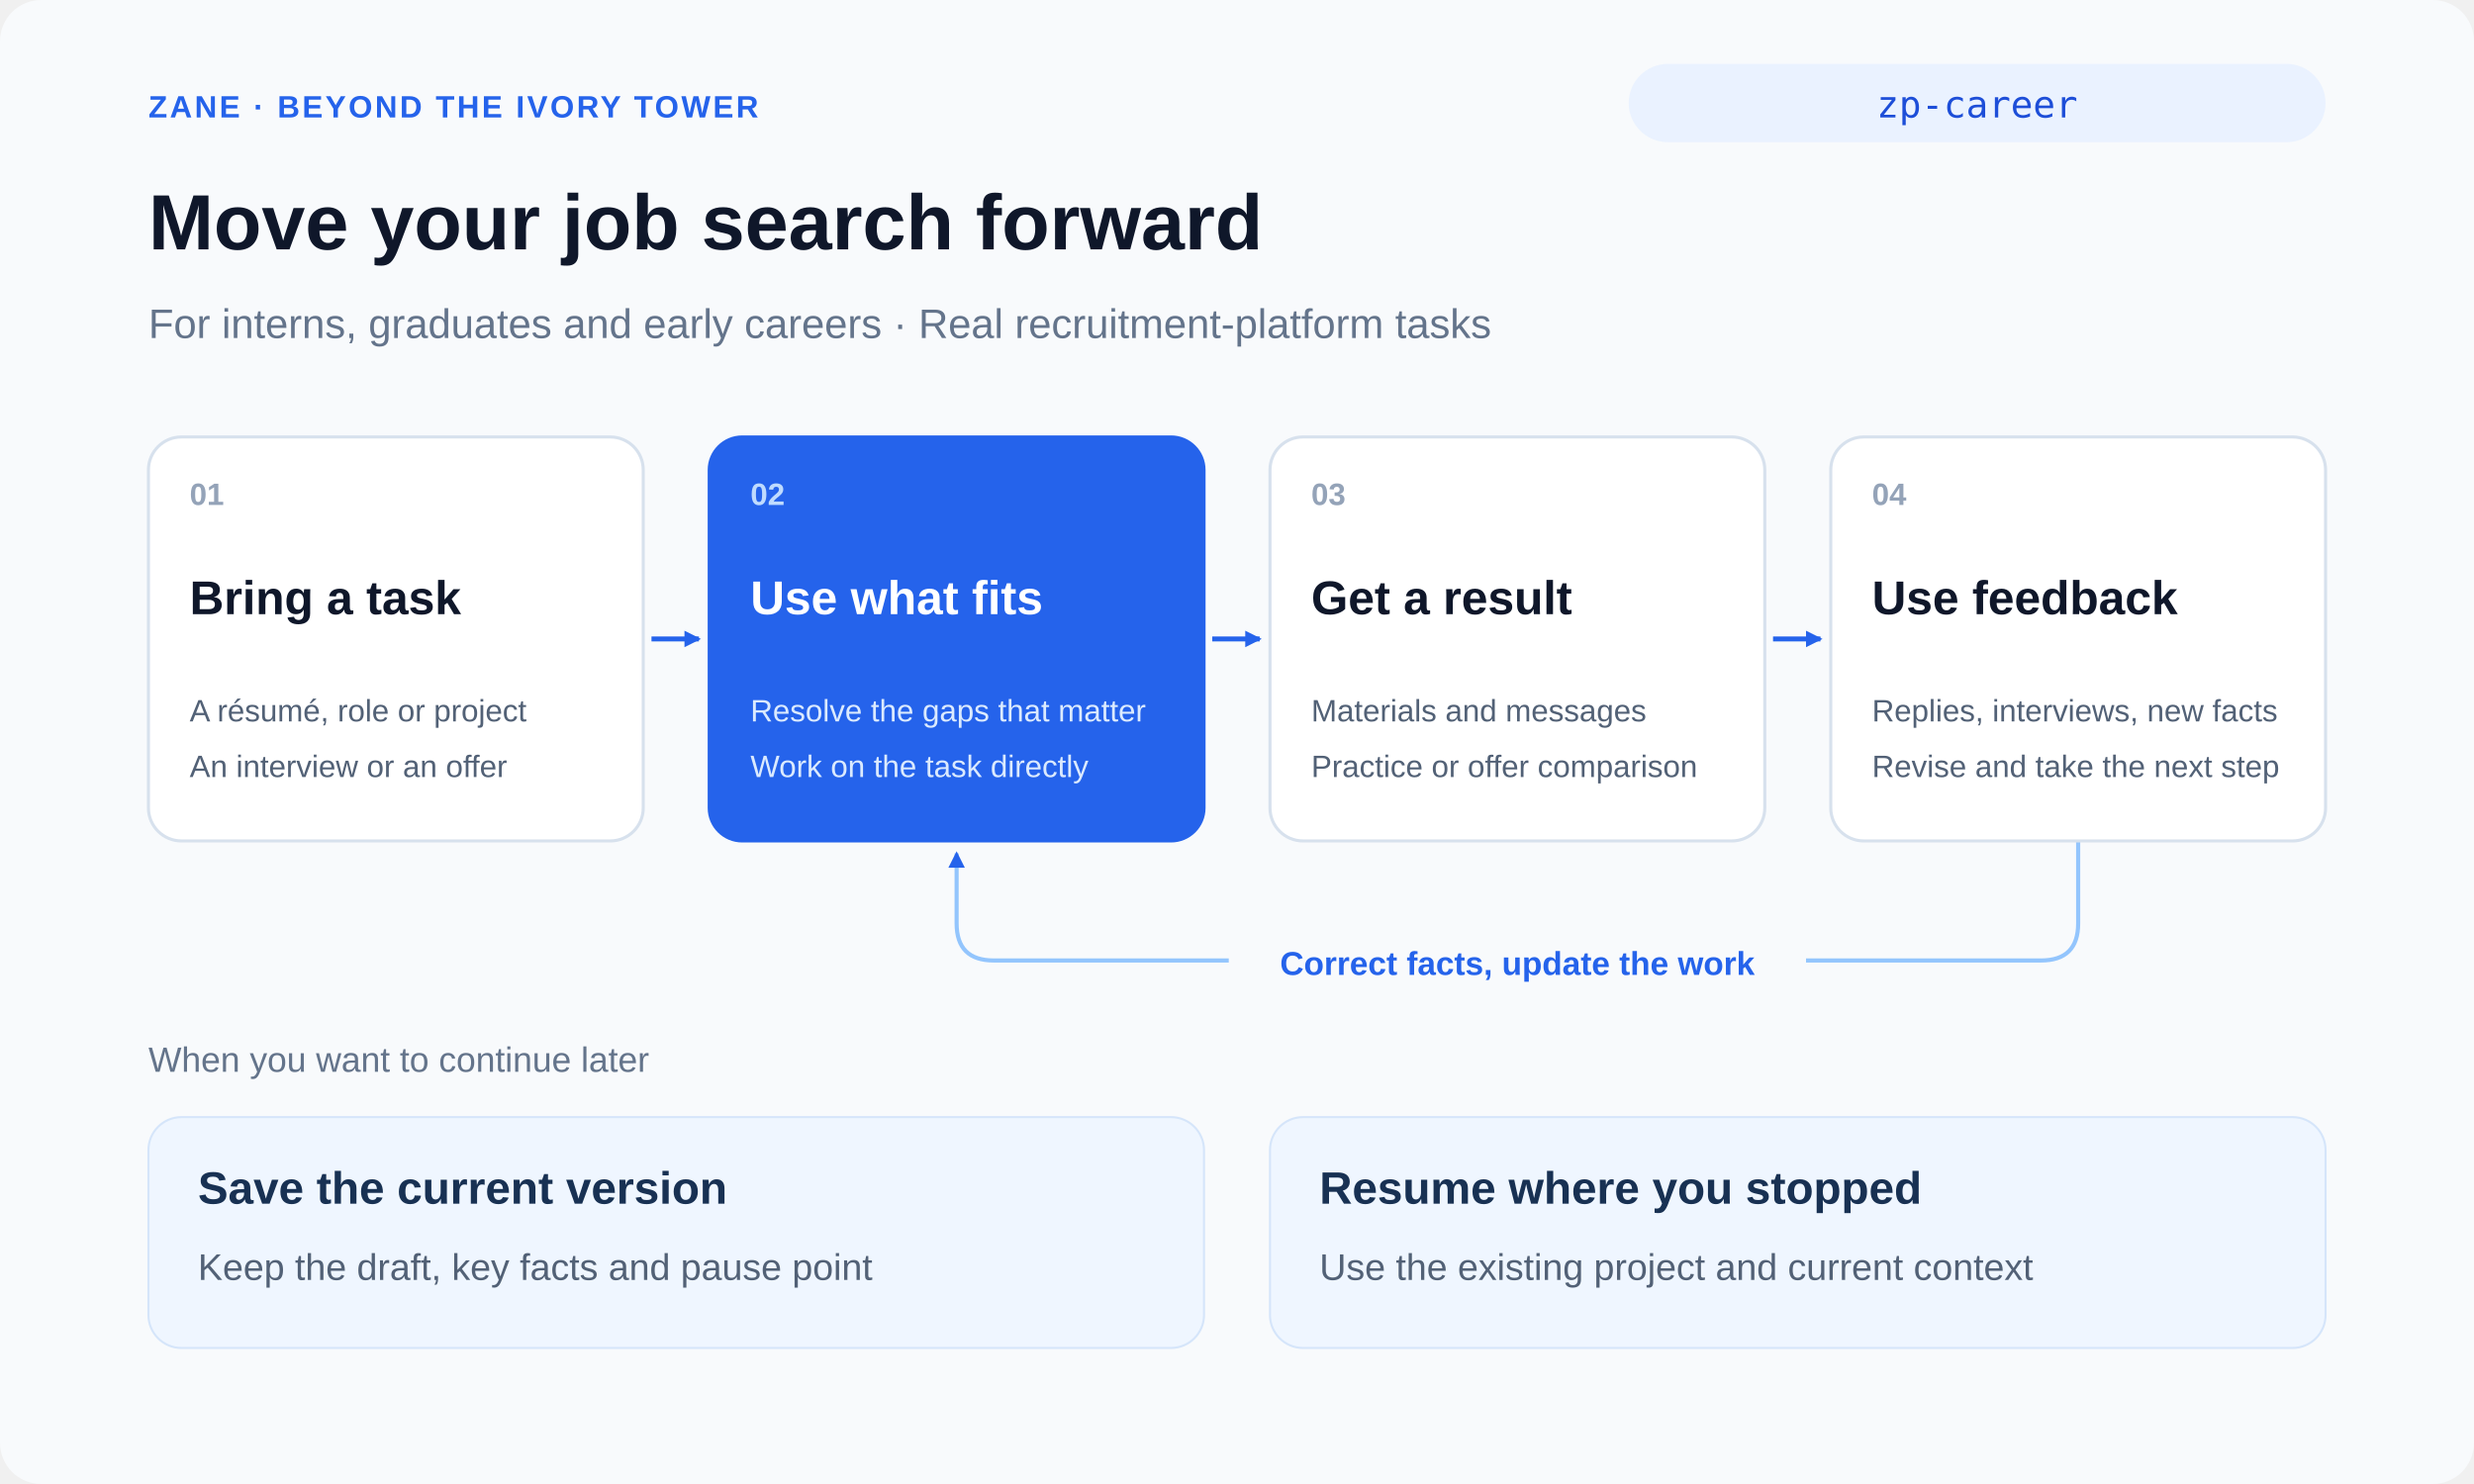
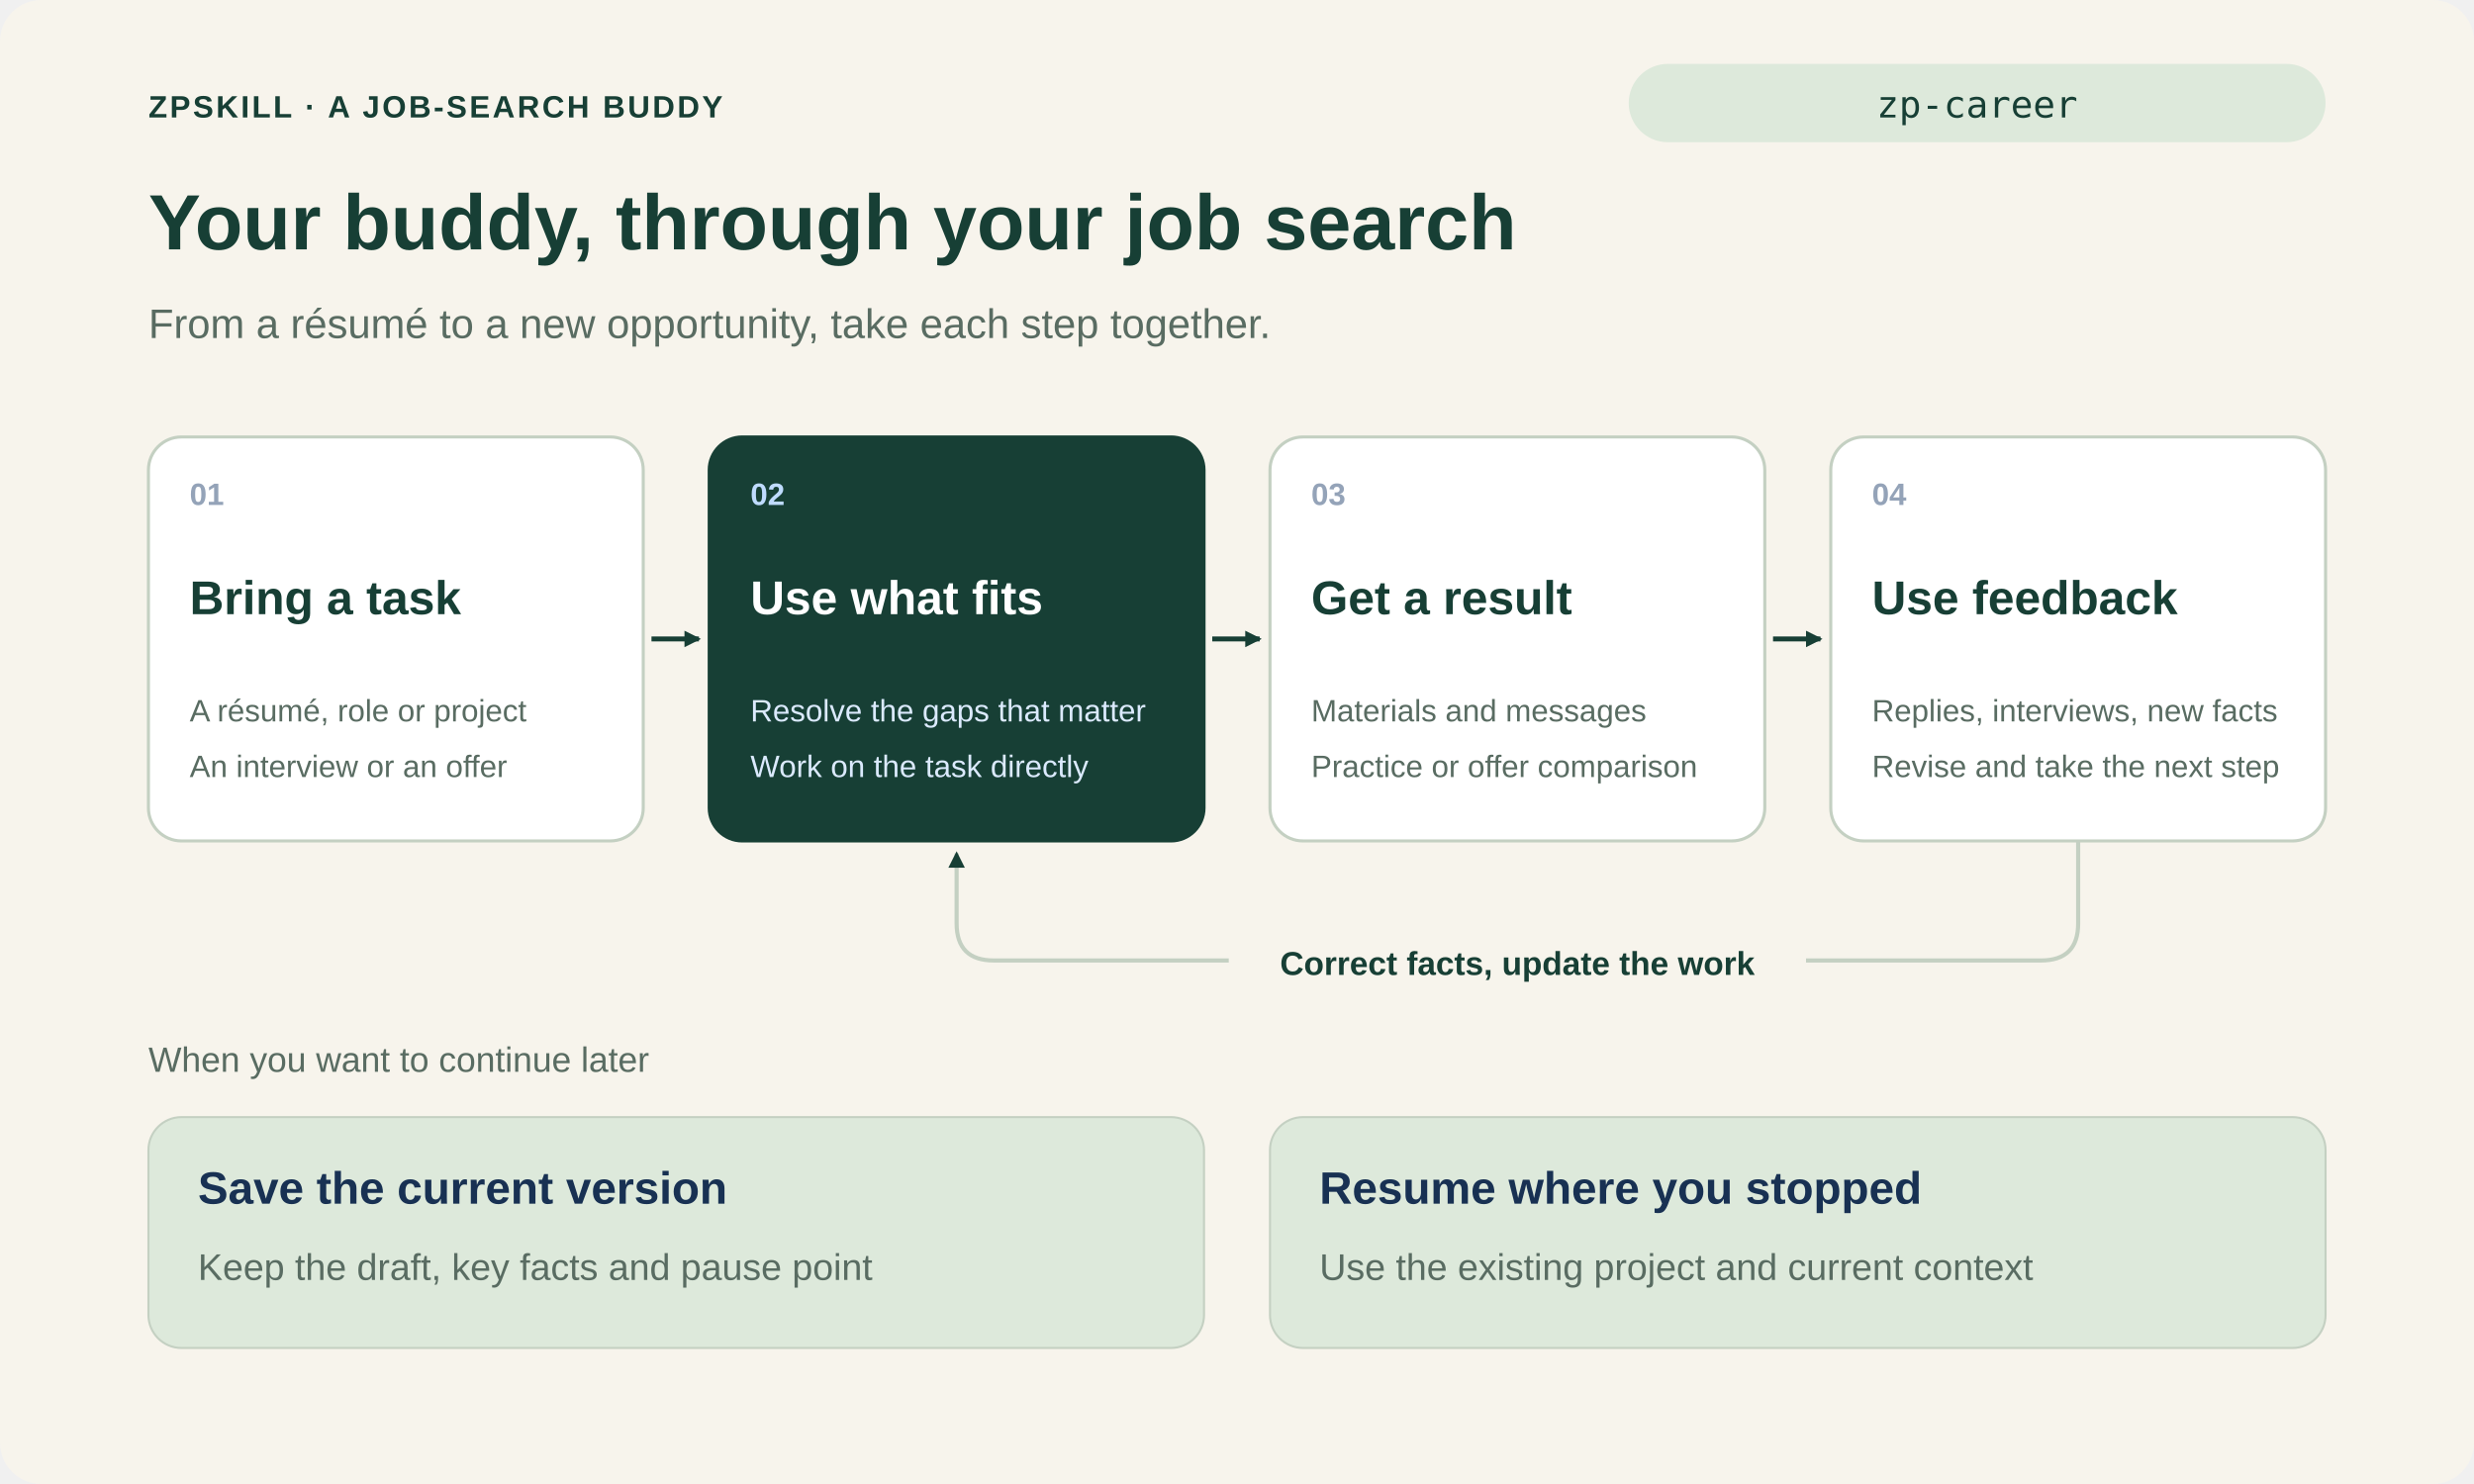
<svg xmlns="http://www.w3.org/2000/svg" viewBox="0 0 1200 720" role="img" aria-labelledby="title desc">
  <defs>
    <style>text{font-family:-apple-system,BlinkMacSystemFont,"Segoe UI","PingFang SC","Hiragino Sans GB","Microsoft YaHei",Arial,sans-serif}
- .brand{font-size:15px;font-weight:700;letter-spacing:1.2px;fill:#2563eb}.entry{font-family:"SFMono-Regular",Consolas,monospace;font-size:18px;fill:#1d4ed8}
- .title{font-size:38px;font-weight:700;fill:#0f172a}.subtitle{font-size:20px;fill:#64748b}
- .index{font-size:15px;font-weight:600;fill:#94a3b8}.label{font-size:23px;font-weight:700;fill:#0f172a}.body{font-size:15px;fill:#526176}
+ .brand{font-size:15px;font-weight:700;letter-spacing:1.2px;fill:#173F35}.entry{font-family:"SFMono-Regular",Consolas,monospace;font-size:18px;fill:#173F35}
+ .title{font-size:38px;font-weight:700;fill:#173F35}.subtitle{font-size:20px;fill:#596C62}
+ .index{font-size:15px;font-weight:600;fill:#94a3b8}.label{font-size:23px;font-weight:700;fill:#173F35}.body{font-size:15px;fill:#596C62}
.strong .index{fill:#bfdbfe}.strong .label{fill:#fff}.strong .body{fill:#dbeafe}
- .loop{font-size:16px;font-weight:600;fill:#2563eb}.section{font-size:17px;fill:#64748b}.bottom-label{font-size:22px;font-weight:700;fill:#183153}.bottom-body{font-size:18px;fill:#526176}
+ .loop{font-size:16px;font-weight:600;fill:#173F35}.section{font-size:17px;fill:#596C62}.bottom-label{font-size:22px;font-weight:700;fill:#183153}.bottom-body{font-size:18px;fill:#596C62}
</style>
    <marker id="arrow" markerWidth="8" markerHeight="8" refX="7" refY="4" orient="auto" markerUnits="userSpaceOnUse">
-       <path d="M0 0 8 4 0 8Z" fill="#2563eb" />
+       <path d="M0 0 8 4 0 8Z" fill="#173F35" />
    </marker>
  </defs>
-   <rect width="1200" height="720" rx="20" fill="#f8fafc" />
-   <path d="M316 310H339" stroke="#2563eb" stroke-width="2.4" fill="none" marker-end="url(#arrow)" />
-   <path d="M588 310H611" stroke="#2563eb" stroke-width="2.4" fill="none" marker-end="url(#arrow)" />
-   <path d="M860 310H883" stroke="#2563eb" stroke-width="2.4" fill="none" marker-end="url(#arrow)" />
-   <path d="M1008 408V448Q1008 466 990 466H482Q464 466 464 448V414" fill="none" stroke="#93c5fd" stroke-width="2" marker-end="url(#arrow)" />
+   <rect width="1200" height="720" rx="20" fill="#F7F4EC" />
+   <path d="M316 310H339" stroke="#173F35" stroke-width="2.4" fill="none" marker-end="url(#arrow)" />
+   <path d="M588 310H611" stroke="#173F35" stroke-width="2.4" fill="none" marker-end="url(#arrow)" />
+   <path d="M860 310H883" stroke="#173F35" stroke-width="2.4" fill="none" marker-end="url(#arrow)" />
+   <path d="M1008 408V448Q1008 466 990 466H482Q464 466 464 448V414" fill="none" stroke="#C4D0C2" stroke-width="2" marker-end="url(#arrow)" />
  <g class="stage">
-     <rect x="72" y="212" width="240" height="196" rx="16" fill="#fff" stroke="#d7e1ed" stroke-width="1.5" />
+     <rect x="72" y="212" width="240" height="196" rx="16" fill="#fff" stroke="#C4D0C2" stroke-width="1.5" />
    <text x="92" y="245" class="index">01</text>
    <text x="92" y="298" class="label">Bring a task</text>
    <text x="92" y="350" class="body">A résumé, role or project</text>
    <text x="92" y="377" class="body">An interview or an offer</text>
  </g>
  <g class="strong">
-     <rect x="344" y="212" width="240" height="196" rx="16" fill="#2563eb" stroke="#2563eb" stroke-width="1.5" />
+     <rect x="344" y="212" width="240" height="196" rx="16" fill="#173F35" stroke="#173F35" stroke-width="1.5" />
    <text x="364" y="245" class="index">02</text>
    <text x="364" y="298" class="label">Use what fits</text>
    <text x="364" y="350" class="body">Resolve the gaps that matter</text>
    <text x="364" y="377" class="body">Work on the task directly</text>
  </g>
  <g class="stage">
-     <rect x="616" y="212" width="240" height="196" rx="16" fill="#fff" stroke="#d7e1ed" stroke-width="1.5" />
+     <rect x="616" y="212" width="240" height="196" rx="16" fill="#fff" stroke="#C4D0C2" stroke-width="1.5" />
    <text x="636" y="245" class="index">03</text>
    <text x="636" y="298" class="label">Get a result</text>
    <text x="636" y="350" class="body">Materials and messages</text>
    <text x="636" y="377" class="body">Practice or offer comparison</text>
  </g>
  <g class="stage">
-     <rect x="888" y="212" width="240" height="196" rx="16" fill="#fff" stroke="#d7e1ed" stroke-width="1.5" />
+     <rect x="888" y="212" width="240" height="196" rx="16" fill="#fff" stroke="#C4D0C2" stroke-width="1.5" />
    <text x="908" y="245" class="index">04</text>
    <text x="908" y="298" class="label">Use feedback</text>
    <text x="908" y="350" class="body">Replies, interviews, new facts</text>
    <text x="908" y="377" class="body">Revise and take the next step</text>
  </g>
-   <rect x="596" y="451" width="280" height="30" rx="10" fill="#f8fafc" />
+   <rect x="596" y="451" width="280" height="30" rx="10" fill="#F7F4EC" />
  <text x="736" y="473" class="loop" text-anchor="middle">Correct facts, update the work</text>
  <text x="72" y="520" class="section">When you want to continue later</text>
-   <rect x="72" y="542" width="512" height="112" rx="16" fill="#eff6ff" stroke="#d5e5fa" />
+   <rect x="72" y="542" width="512" height="112" rx="16" fill="#DDE9DB" stroke="#C4D0C2" />
  <text x="96" y="584" class="bottom-label">Save the current version</text>
  <text x="96" y="621" class="bottom-body">Keep the draft, key facts and pause point</text>
-   <rect x="616" y="542" width="512" height="112" rx="16" fill="#eff6ff" stroke="#d5e5fa" />
+   <rect x="616" y="542" width="512" height="112" rx="16" fill="#DDE9DB" stroke="#C4D0C2" />
  <text x="640" y="584" class="bottom-label">Resume where you stopped</text>
  <text x="640" y="621" class="bottom-body">Use the existing project and current context</text>
-   <text x="72" y="57" class="brand">ZANE · BEYOND THE IVORY TOWER</text>
-   <rect x="790" y="31" width="338" height="38" rx="19" fill="#eaf2ff" />
+   <text x="72" y="57" class="brand">ZPSKILL · A JOB-SEARCH BUDDY</text>
+   <rect x="790" y="31" width="338" height="38" rx="19" fill="#DDE9DB" />
  <text x="959" y="57" class="entry" text-anchor="middle">zp-career</text>
-   <text x="72" y="121" class="title">Move your job search forward</text>
-   <text x="72" y="164" class="subtitle">For interns, graduates and early careers · Real recruitment-platform tasks</text>
+   <text x="72" y="121" class="title">Your buddy, through your job search</text>
+   <text x="72" y="164" class="subtitle">From a résumé to a new opportunity, take each step together.</text>
</svg>
